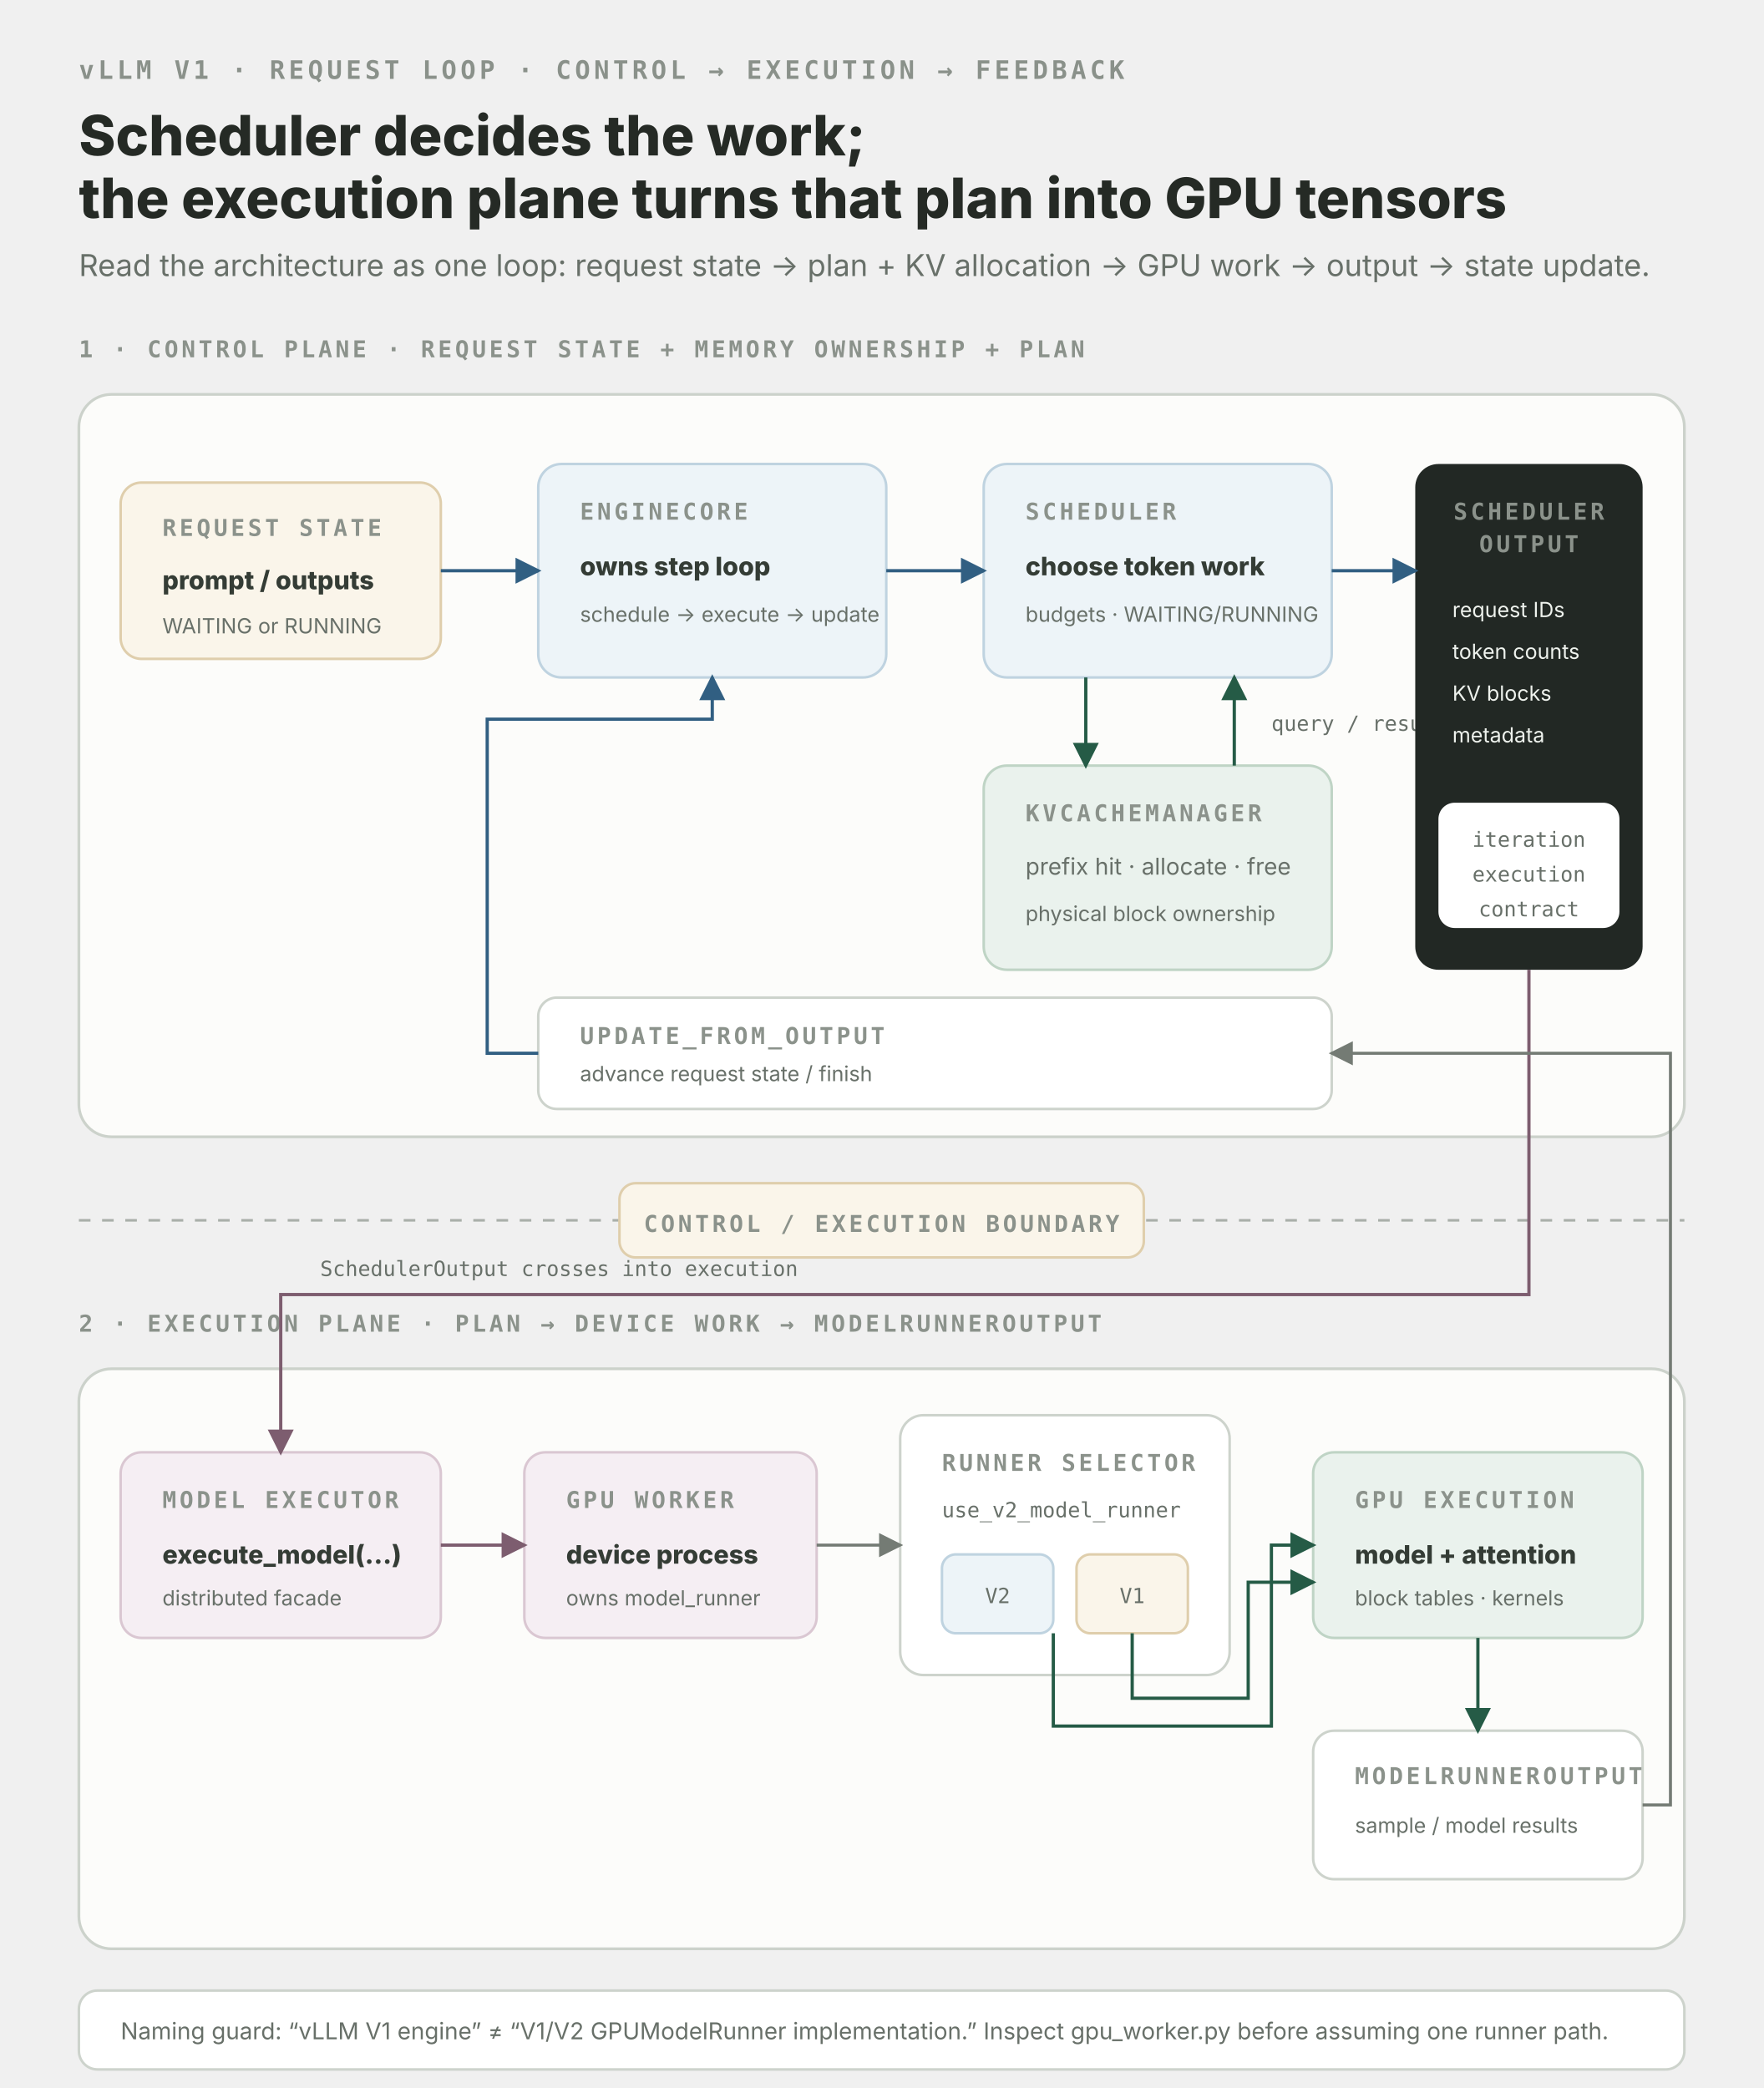
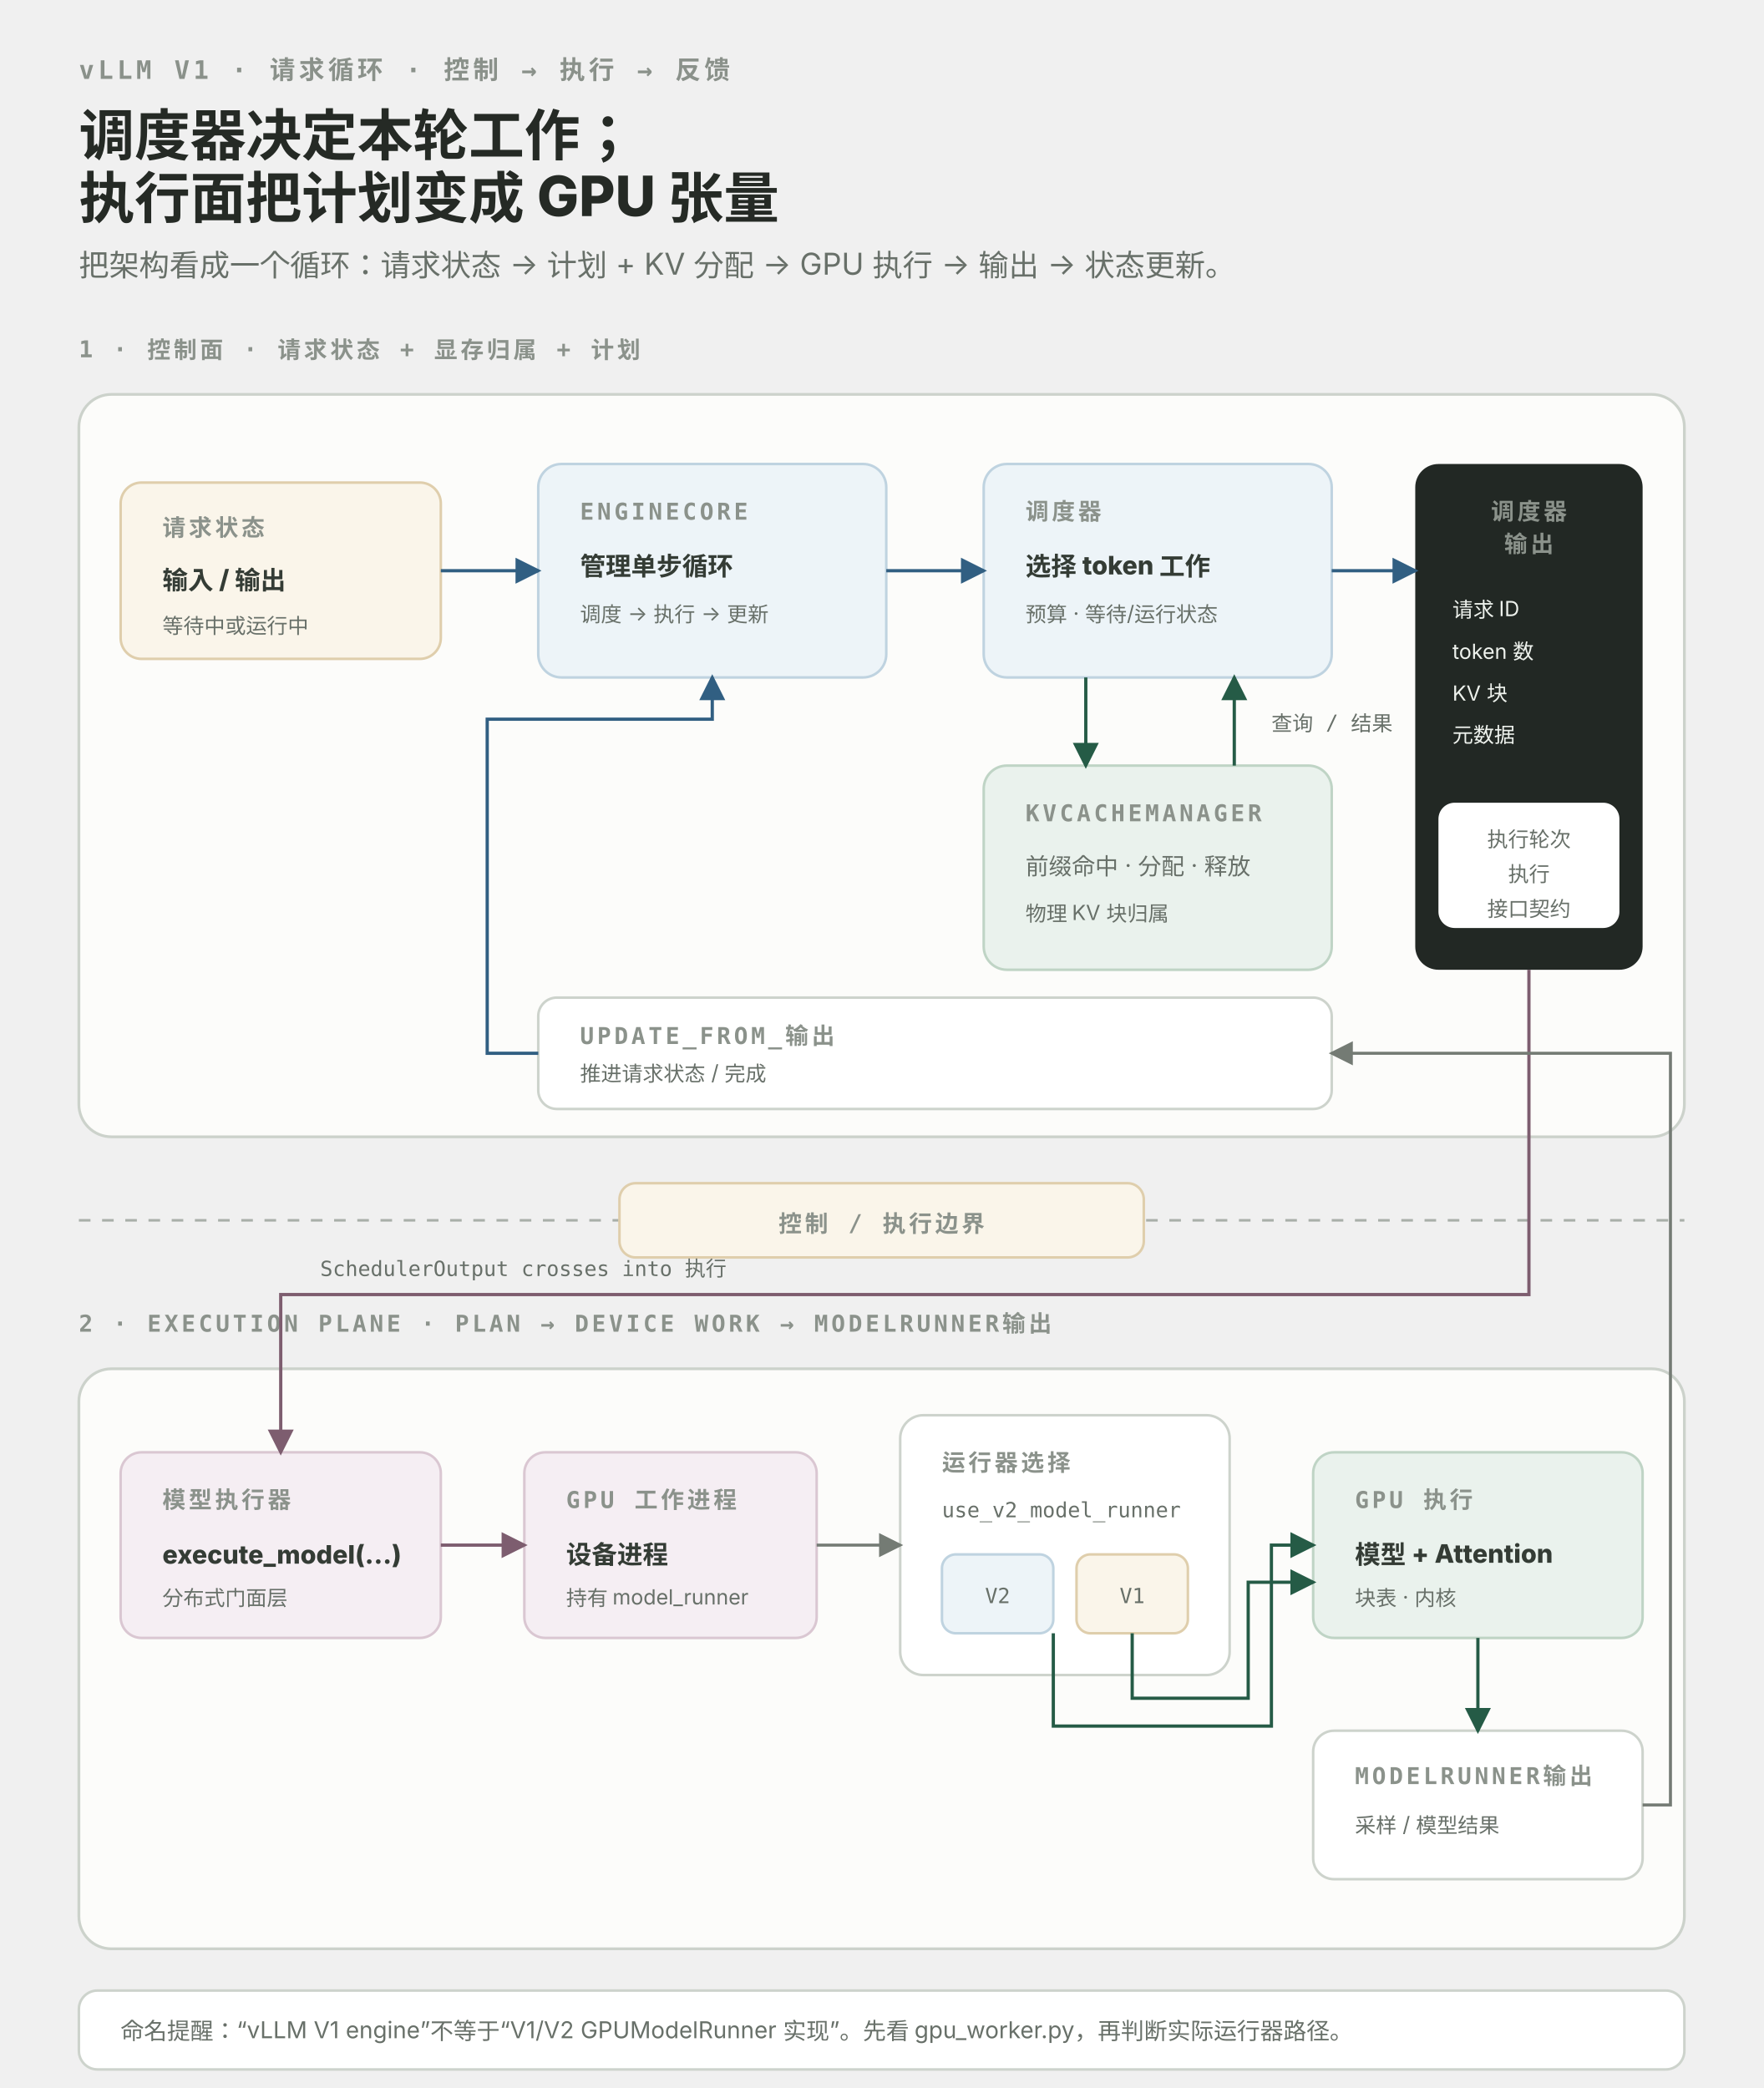
<svg xmlns="http://www.w3.org/2000/svg" viewBox="0 0 760 900" role="img" aria-labelledby="title desc">
  <defs>
    <marker id="a" markerWidth="8" markerHeight="8" refX="7" refY="4" orient="auto">
      <path d="M0 0 L8 4 L0 8Z" fill="#747b74" />
    </marker>
    <marker id="ab" markerWidth="8" markerHeight="8" refX="7" refY="4" orient="auto">
      <path d="M0 0 L8 4 L0 8Z" fill="#315f82" />
    </marker>
    <marker id="ag" markerWidth="8" markerHeight="8" refX="7" refY="4" orient="auto">
      <path d="M0 0 L8 4 L0 8Z" fill="#255b46" />
    </marker>
    <marker id="ap" markerWidth="8" markerHeight="8" refX="7" refY="4" orient="auto">
      <path d="M0 0 L8 4 L0 8Z" fill="#7d5d6f" />
    </marker>
    <style>
 .sans{font-family:-apple-system,BlinkMacSystemFont,"Segoe UI",sans-serif}.mono{font-family:ui-monospace,SFMono-Regular,Menlo,Consolas,monospace}
 .ey{font-size:11px;font-weight:700;letter-spacing:1.6px;fill:#8a918a}.ttl{font-size:24px;font-weight:760;fill:#252a25}.subt{font-size:13px;fill:#687069}.sec{font-size:10px;font-weight:700;letter-spacing:1.35px;fill:#8b928b}.label{font-size:11px;font-weight:760;fill:#343c35}.small{font-size:10px;fill:#687069}.tiny{font-size:9px;fill:#687069}.plane{fill:#fcfcfa;stroke:#ccd2cb;stroke-width:1.2}.box{fill:#fff;stroke:#cdd3cc;stroke-width:1.1}.blue{fill:#edf4f8;stroke:#bfd3e0;stroke-width:1.1}.green{fill:#eaf2ed;stroke:#bfd4c5;stroke-width:1.1}.purple{fill:#f5eef3;stroke:#dac7d2;stroke-width:1.1}.gold{fill:#faf5ea;stroke:#dfceac;stroke-width:1.1}.dark{fill:#222824}.line{fill:none;stroke:#747b74;stroke-width:1.3}.bline{fill:none;stroke:#315f82;stroke-width:1.4}.gline{fill:none;stroke:#255b46;stroke-width:1.4}.pline{fill:none;stroke:#7d5d6f;stroke-width:1.4}.dash{stroke:#a9afa9;stroke-dasharray:5 5;stroke-width:1.1}
 </style>
  </defs>
-   <text class="mono ey" x="34" y="34">vLLM V1 · REQUEST LOOP · CONTROL → EXECUTION → FEEDBACK</text>
-   <text class="sans ttl" x="34" y="67">Scheduler decides the work;</text>
-   <text class="sans ttl" x="34" y="94">the execution plane turns that plan into GPU tensors</text>
-   <text class="sans subt" x="34" y="119">Read the architecture as one loop: request state → plan + KV allocation → GPU work → output → state update.</text>
-   <text class="mono sec" x="34" y="154">1 · CONTROL PLANE · REQUEST STATE + MEMORY OWNERSHIP + PLAN</text>
+   <text class="mono ey" x="34" y="34">vLLM V1 · 请求循环 · 控制 → 执行 → 反馈</text>
+   <text class="sans ttl" x="34" y="67">调度器决定本轮工作；</text>
+   <text class="sans ttl" x="34" y="94">执行面把计划变成 GPU 张量</text>
+   <text class="sans subt" x="34" y="119">把架构看成一个循环：请求状态 → 计划 + KV 分配 → GPU 执行 → 输出 → 状态更新。</text>
+   <text class="mono sec" x="34" y="154">1 · 控制面 · 请求状态 + 显存归属 + 计划</text>
  <rect class="plane" x="34" y="170" width="692" height="320" rx="14" />
  <rect class="gold" x="52" y="208" width="138" height="76" rx="9" />
-   <text class="mono sec" x="70" y="231" fill="#7b6a3e">REQUEST STATE</text>
-   <text class="sans label" x="70" y="254">prompt / outputs</text>
-   <text class="sans tiny" x="70" y="273">WAITING or RUNNING</text>
+   <text class="mono sec" x="70" y="231" fill="#7b6a3e">请求状态</text>
+   <text class="sans label" x="70" y="254">输入 / 输出</text>
+   <text class="sans tiny" x="70" y="273">等待中或运行中</text>
  <rect class="blue" x="232" y="200" width="150" height="92" rx="10" />
  <text class="mono sec" x="250" y="224" fill="#315f82">ENGINECORE</text>
-   <text class="sans label" x="250" y="248">owns step loop</text>
-   <text class="sans tiny" x="250" y="268">schedule → execute → update</text>
+   <text class="sans label" x="250" y="248">管理单步循环</text>
+   <text class="sans tiny" x="250" y="268">调度 → 执行 → 更新</text>
  <rect class="blue" x="424" y="200" width="150" height="92" rx="10" />
-   <text class="mono sec" x="442" y="224" fill="#315f82">SCHEDULER</text>
-   <text class="sans label" x="442" y="248">choose token work</text>
-   <text class="sans tiny" x="442" y="268">budgets · WAITING/RUNNING</text>
+   <text class="mono sec" x="442" y="224" fill="#315f82">调度器</text>
+   <text class="sans label" x="442" y="248">选择 token 工作</text>
+   <text class="sans tiny" x="442" y="268">预算 · 等待/运行状态</text>
  <path class="bline" d="M190 246 H232" marker-end="url(#ab)" />
  <path class="bline" d="M382 246 H424" marker-end="url(#ab)" />
  <rect class="green" x="424" y="330" width="150" height="88" rx="10" />
  <text class="mono sec" x="442" y="354" fill="#255b46">KVCACHEMANAGER</text>
-   <text class="sans small" x="442" y="377">prefix hit · allocate · free</text>
-   <text class="sans tiny" x="442" y="397">physical block ownership</text>
+   <text class="sans small" x="442" y="377">前缀命中 · 分配 · 释放</text>
+   <text class="sans tiny" x="442" y="397">物理 KV 块归属</text>
  <path class="gline" d="M468 292 V330" marker-end="url(#ag)" />
  <path class="gline" d="M532 330 V292" marker-end="url(#ag)" />
-   <text class="mono tiny" x="548" y="315" fill="#255b46">query / result</text>
+   <text class="mono tiny" x="548" y="315" fill="#255b46">查询 / 结果</text>
  <rect class="dark" x="610" y="200" width="98" height="218" rx="10" />
-   <text class="mono sec" x="659" y="224" text-anchor="middle" fill="#b9c3bc">SCHEDULER</text>
-   <text class="mono sec" x="659" y="238" text-anchor="middle" fill="#b9c3bc">OUTPUT</text>
-   <text class="sans tiny" x="626" y="266" style="fill:#eef2ed">request IDs</text>
-   <text class="sans tiny" x="626" y="284" style="fill:#eef2ed">token counts</text>
-   <text class="sans tiny" x="626" y="302" style="fill:#eef2ed">KV blocks</text>
-   <text class="sans tiny" x="626" y="320" style="fill:#eef2ed">metadata</text>
+   <text class="mono sec" x="659" y="224" text-anchor="middle" fill="#b9c3bc">调度器</text>
+   <text class="mono sec" x="659" y="238" text-anchor="middle" fill="#b9c3bc">输出</text>
+   <text class="sans tiny" x="626" y="266" style="fill:#eef2ed">请求 ID</text>
+   <text class="sans tiny" x="626" y="284" style="fill:#eef2ed">token 数</text>
+   <text class="sans tiny" x="626" y="302" style="fill:#eef2ed">KV 块</text>
+   <text class="sans tiny" x="626" y="320" style="fill:#eef2ed">元数据</text>
  <path class="bline" d="M574 246 H610" marker-end="url(#ab)" />
  <rect x="620" y="346" width="78" height="54" rx="7" fill="#fff" />
-   <text class="mono tiny" x="659" y="365" text-anchor="middle">iteration</text>
-   <text class="mono tiny" x="659" y="380" text-anchor="middle">execution</text>
-   <text class="mono tiny" x="659" y="395" text-anchor="middle">contract</text>
+   <text class="mono tiny" x="659" y="365" text-anchor="middle">执行轮次</text>
+   <text class="mono tiny" x="659" y="380" text-anchor="middle">执行</text>
+   <text class="mono tiny" x="659" y="395" text-anchor="middle">接口契约</text>
  <rect class="box" x="232" y="430" width="342" height="48" rx="8" />
-   <text class="mono sec" x="250" y="450">UPDATE_FROM_OUTPUT</text>
-   <text class="sans tiny" x="250" y="466">advance request state / finish</text>
+   <text class="mono sec" x="250" y="450">UPDATE_FROM_输出</text>
+   <text class="sans tiny" x="250" y="466">推进请求状态 / 完成</text>
  <path class="bline" d="M232 454 H210 V310 H307 V292" marker-end="url(#ab)" />
  <line class="dash" x1="34" y1="526" x2="726" y2="526" />
  <rect class="gold" x="267" y="510" width="226" height="32" rx="7" />
-   <text class="mono sec" x="380" y="531" text-anchor="middle" fill="#7b6a3e">CONTROL / EXECUTION BOUNDARY</text>
-   <text class="mono sec" x="34" y="574">2 · EXECUTION PLANE · PLAN → DEVICE WORK → MODELRUNNEROUTPUT</text>
+   <text class="mono sec" x="380" y="531" text-anchor="middle" fill="#7b6a3e">控制 / 执行边界</text>
+   <text class="mono sec" x="34" y="574">2 · EXECUTION PLANE · PLAN → DEVICE WORK → MODELRUNNER输出</text>
  <rect class="plane" x="34" y="590" width="692" height="250" rx="14" />
  <rect class="purple" x="52" y="626" width="138" height="80" rx="9" />
-   <text class="mono sec" x="70" y="650" fill="#7d5d6f">MODEL EXECUTOR</text>
+   <text class="mono sec" x="70" y="650" fill="#7d5d6f">模型执行器</text>
  <text class="sans label" x="70" y="674">execute_model(...)</text>
-   <text class="sans tiny" x="70" y="692">distributed facade</text>
+   <text class="sans tiny" x="70" y="692">分布式门面层</text>
  <rect class="purple" x="226" y="626" width="126" height="80" rx="9" />
-   <text class="mono sec" x="244" y="650" fill="#7d5d6f">GPU WORKER</text>
-   <text class="sans label" x="244" y="674">device process</text>
-   <text class="sans tiny" x="244" y="692">owns model_runner</text>
+   <text class="mono sec" x="244" y="650" fill="#7d5d6f">GPU 工作进程</text>
+   <text class="sans label" x="244" y="674">设备进程</text>
+   <text class="sans tiny" x="244" y="692">持有 model_runner</text>
  <path class="pline" d="M190 666 H226" marker-end="url(#ap)" />
  <rect class="box" x="388" y="610" width="142" height="112" rx="10" />
-   <text class="mono sec" x="406" y="634">RUNNER SELECTOR</text>
+   <text class="mono sec" x="406" y="634">运行器选择</text>
  <text class="mono tiny" x="406" y="654">use_v2_model_runner</text>
  <rect class="blue" x="406" y="670" width="48" height="34" rx="6" />
  <text class="mono tiny" x="430" y="691" text-anchor="middle" fill="#315f82">V2</text>
  <rect class="gold" x="464" y="670" width="48" height="34" rx="6" />
  <text class="mono tiny" x="488" y="691" text-anchor="middle" fill="#7b6a3e">V1</text>
  <path class="line" d="M352 666 H388" marker-end="url(#a)" />
  <rect class="green" x="566" y="626" width="142" height="80" rx="9" />
-   <text class="mono sec" x="584" y="650" fill="#255b46">GPU EXECUTION</text>
-   <text class="sans label" x="584" y="674">model + attention</text>
-   <text class="sans tiny" x="584" y="692">block tables · kernels</text>
+   <text class="mono sec" x="584" y="650" fill="#255b46">GPU 执行</text>
+   <text class="sans label" x="584" y="674">模型 + Attention</text>
+   <text class="sans tiny" x="584" y="692">块表 · 内核</text>
  <path class="gline" d="M454 704 V744 H548 V666 H566" marker-end="url(#ag)" />
  <path class="gline" d="M488 704 V732 H538 V682 H566" marker-end="url(#ag)" />
  <rect class="box" x="566" y="746" width="142" height="64" rx="9" />
-   <text class="mono sec" x="584" y="769">MODELRUNNEROUTPUT</text>
-   <text class="sans tiny" x="584" y="790">sample / model results</text>
+   <text class="mono sec" x="584" y="769">MODELRUNNER输出</text>
+   <text class="sans tiny" x="584" y="790">采样 / 模型结果</text>
  <path class="gline" d="M637 706 V746" marker-end="url(#ag)" />
  <path class="pline" d="M659 418 V558 H121 V626" marker-end="url(#ap)" />
-   <text class="mono tiny" x="138" y="550" fill="#7d5d6f">SchedulerOutput crosses into execution</text>
+   <text class="mono tiny" x="138" y="550" fill="#7d5d6f">SchedulerOutput crosses into 执行</text>
  <path class="line" d="M708 778 H720 V454 H574" marker-end="url(#a)" />
  <rect class="box" x="34" y="858" width="692" height="34" rx="8" />
-   <text class="sans small" x="52" y="879">Naming guard: “vLLM V1 engine” ≠ “V1/V2 GPUModelRunner implementation.” Inspect gpu_worker.py before assuming one runner path.</text>
+   <text class="sans small" x="52" y="879">命名提醒：“vLLM V1 engine”不等于“V1/V2 GPUModelRunner 实现”。先看 gpu_worker.py，再判断实际运行器路径。</text>
</svg>
